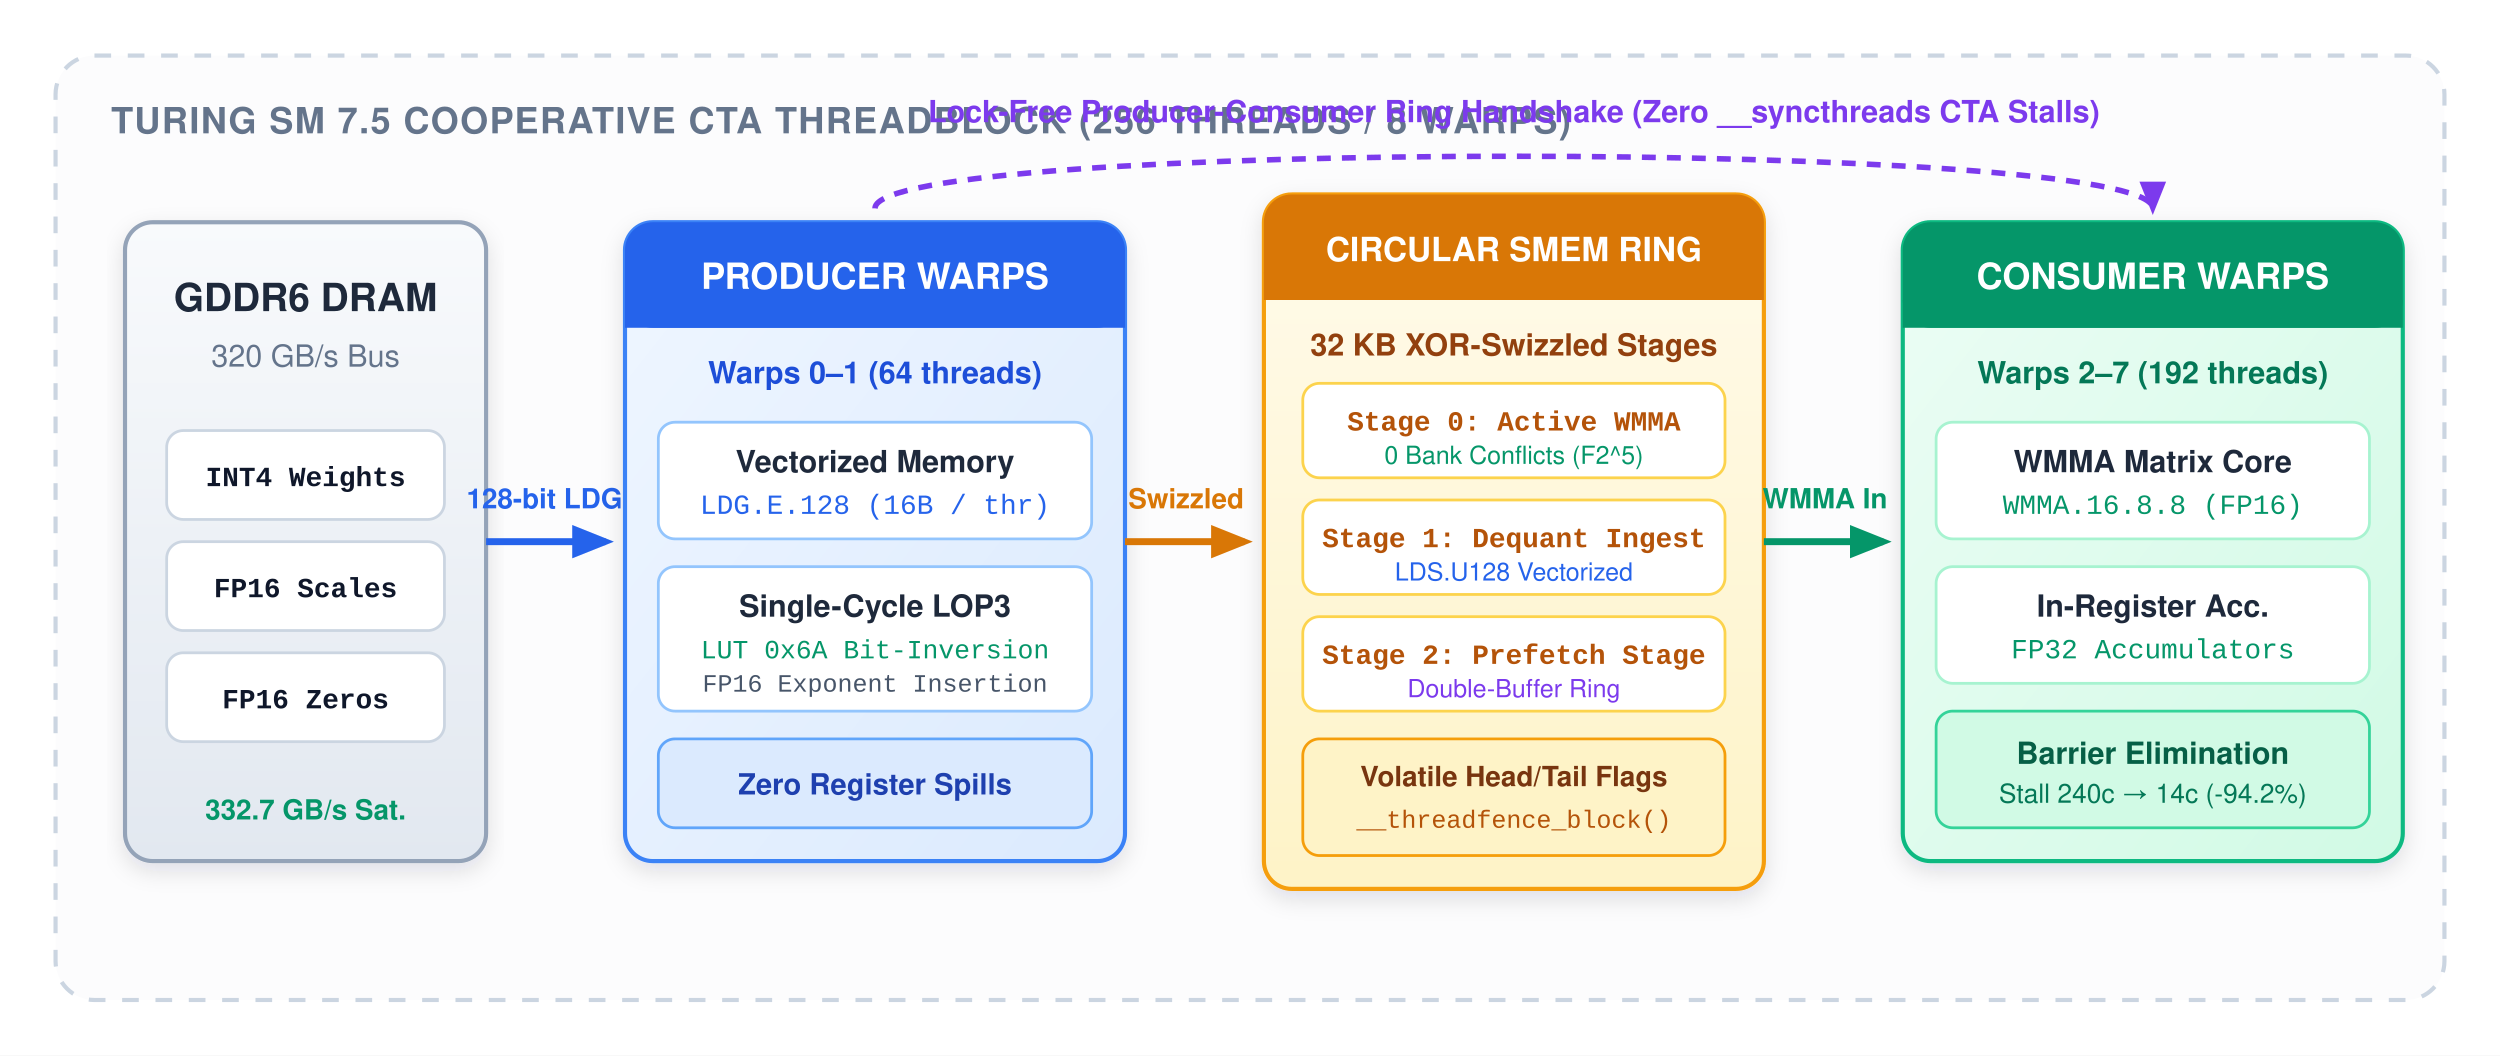
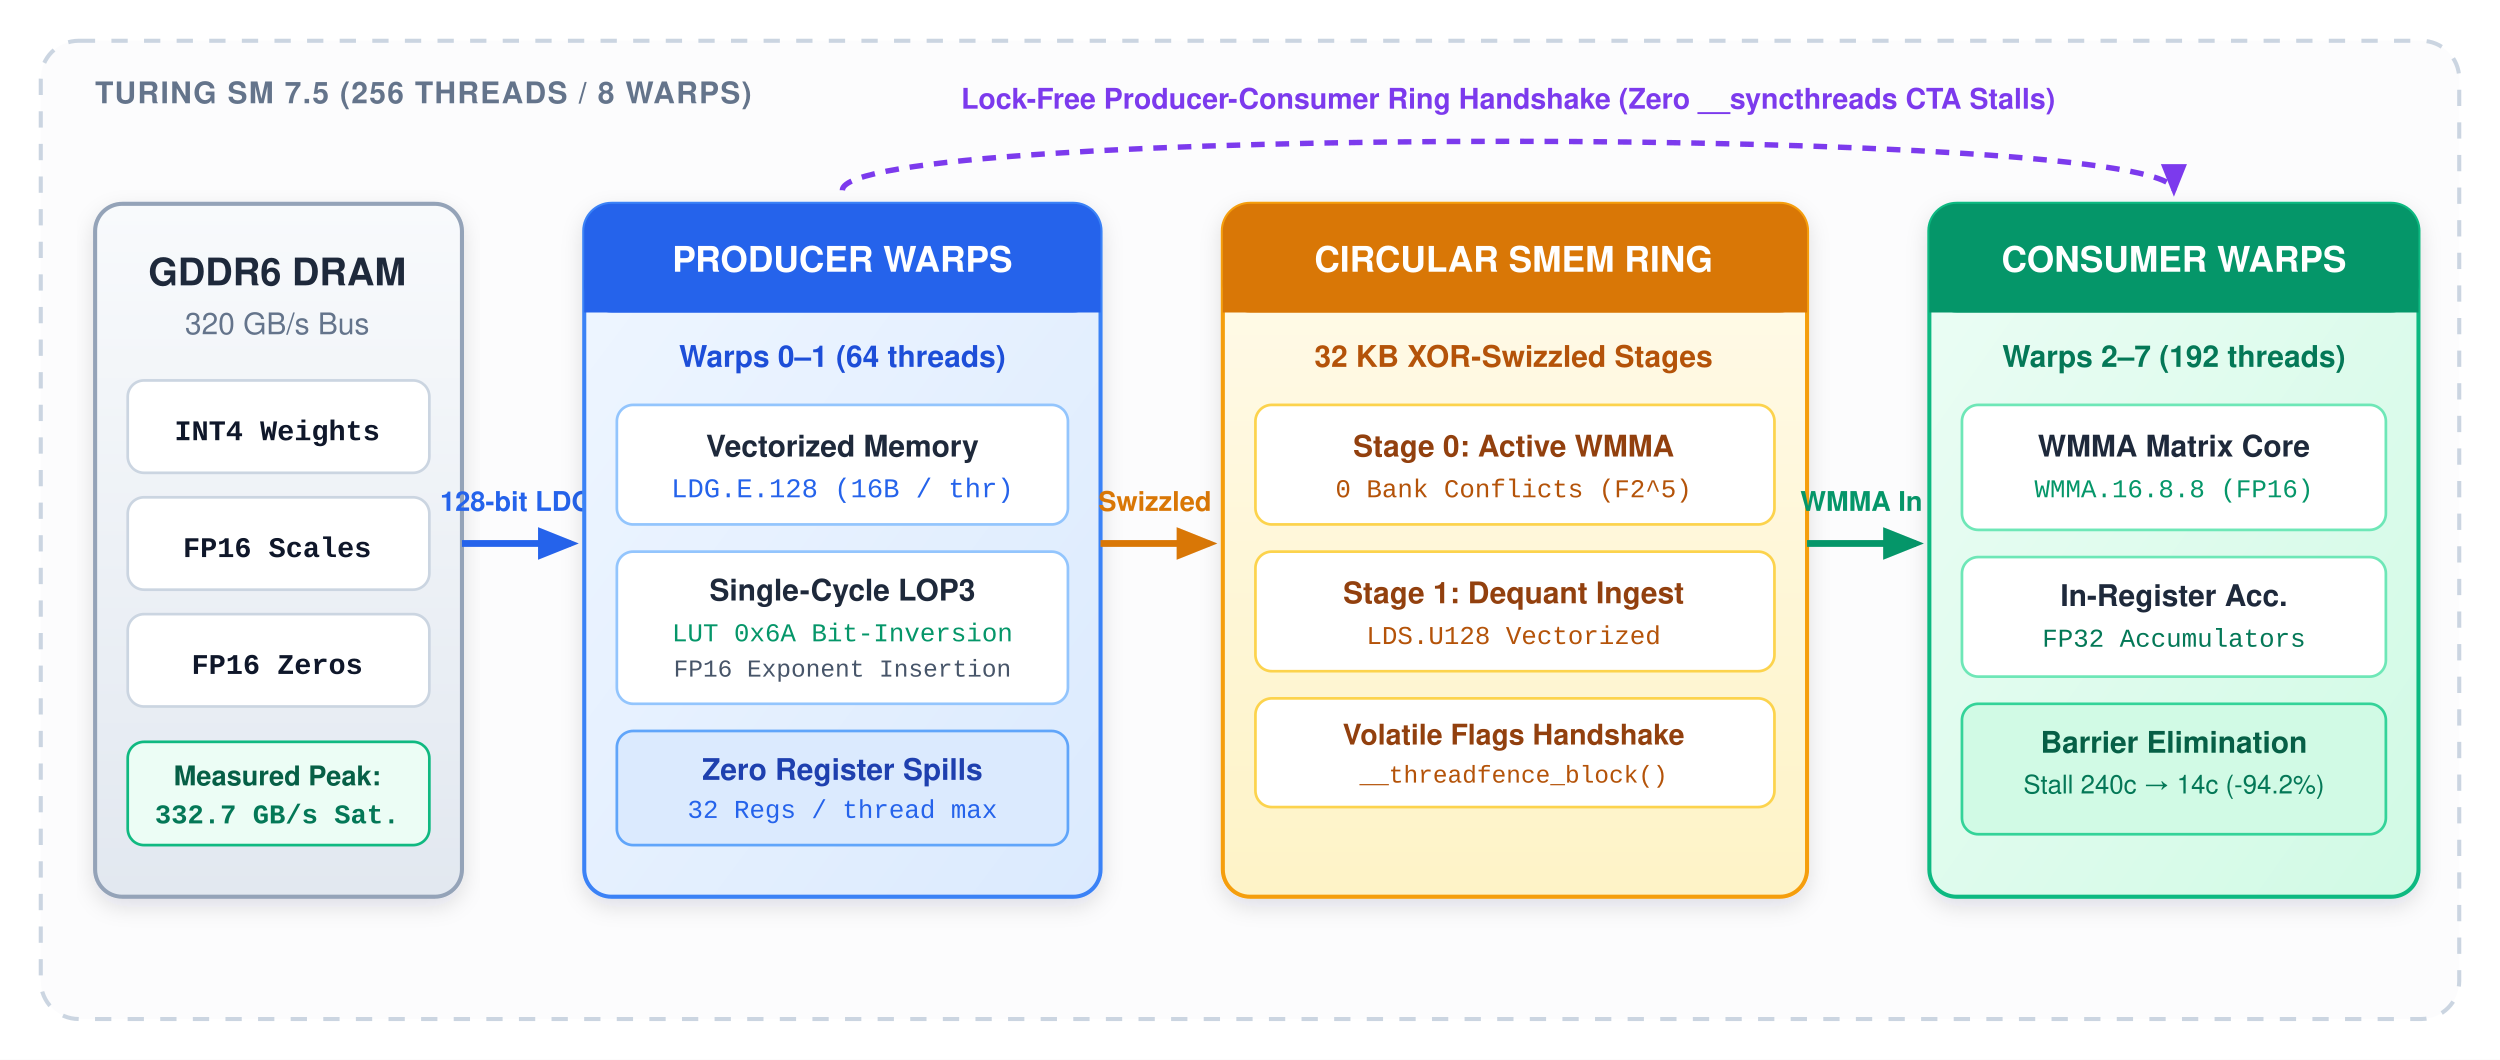
- <svg xmlns="http://www.w3.org/2000/svg" viewBox="0 0 900 380" width="900" height="380">
+ <svg xmlns="http://www.w3.org/2000/svg" viewBox="0 0 920 390" width="920" height="390">
  <defs>
    <filter id="shadow" x="-5%" y="-5%" width="110%" height="115%">
      <feDropShadow dx="0" dy="3" stdDeviation="4" flood-color="#0f172a" flood-opacity="0.12" />
    </filter>
    <marker id="arr-blue" viewBox="0 0 10 10" refX="8" refY="5" markerWidth="6" markerHeight="6" orient="auto-start-reverse">
      <path d="M 0 1 L 10 5 L 0 9 z" fill="#2563eb" />
    </marker>
    <marker id="arr-green" viewBox="0 0 10 10" refX="8" refY="5" markerWidth="6" markerHeight="6" orient="auto-start-reverse">
      <path d="M 0 1 L 10 5 L 0 9 z" fill="#059669" />
    </marker>
    <marker id="arr-purple" viewBox="0 0 10 10" refX="8" refY="5" markerWidth="6" markerHeight="6" orient="auto-start-reverse">
      <path d="M 0 1 L 10 5 L 0 9 z" fill="#7c3aed" />
    </marker>
    <marker id="arr-amber" viewBox="0 0 10 10" refX="8" refY="5" markerWidth="6" markerHeight="6" orient="auto-start-reverse">
      <path d="M 0 1 L 10 5 L 0 9 z" fill="#d97706" />
    </marker>
    <linearGradient id="dramGrad" x1="0%" y1="0%" x2="0%" y2="100%">
      <stop offset="0%" stop-color="#f8fafc" />
      <stop offset="100%" stop-color="#e2e8f0" />
    </linearGradient>
    <linearGradient id="producerGrad" x1="0%" y1="0%" x2="100%" y2="100%">
      <stop offset="0%" stop-color="#eff6ff" />
      <stop offset="100%" stop-color="#dbeafe" />
    </linearGradient>
    <linearGradient id="smemGrad" x1="0%" y1="0%" x2="0%" y2="100%">
      <stop offset="0%" stop-color="#fffbeb" />
      <stop offset="100%" stop-color="#fef3c7" />
    </linearGradient>
    <linearGradient id="consumerGrad" x1="0%" y1="0%" x2="100%" y2="100%">
      <stop offset="0%" stop-color="#ecfdf5" />
      <stop offset="100%" stop-color="#d1fae5" />
    </linearGradient>
  </defs>
-   <rect width="900" height="380" fill="#ffffff" />
-   <rect x="20" y="20" width="860" height="340" rx="14" fill="#fcfcfd" stroke="#cbd5e1" stroke-width="1.5" stroke-dasharray="6,6" />
-   <text x="40" y="48" font-family="'Helvetica Neue', Helvetica, Arial, sans-serif" font-size="13" font-weight="bold" fill="#64748b" letter-spacing="0.5">TURING SM 7.5 COOPERATIVE CTA THREADBLOCK (256 THREADS / 8 WARPS)</text>
-   <g transform="translate(45, 80)">
-     <rect width="130" height="230" rx="10" fill="url(#dramGrad)" stroke="#94a3b8" stroke-width="1.5" filter="url(#shadow)" />
-     <text x="65" y="32" font-family="'Helvetica Neue', Helvetica, Arial, sans-serif" font-size="14" font-weight="bold" text-anchor="middle" fill="#1e293b">GDDR6 DRAM</text>
-     <text x="65" y="52" font-family="'Helvetica Neue', Helvetica, Arial, sans-serif" font-size="11" text-anchor="middle" fill="#64748b">320 GB/s Bus</text>
-     <rect x="15" y="75" width="100" height="32" rx="6" fill="#ffffff" stroke="#cbd5e1" />
-     <text x="65" y="95" font-family="'Courier New', monospace" font-size="10" font-weight="bold" text-anchor="middle" fill="#0f172a">INT4 Weights</text>
-     <rect x="15" y="115" width="100" height="32" rx="6" fill="#ffffff" stroke="#cbd5e1" />
-     <text x="65" y="135" font-family="'Courier New', monospace" font-size="10" font-weight="bold" text-anchor="middle" fill="#0f172a">FP16 Scales</text>
-     <rect x="15" y="155" width="100" height="32" rx="6" fill="#ffffff" stroke="#cbd5e1" />
-     <text x="65" y="175" font-family="'Courier New', monospace" font-size="10" font-weight="bold" text-anchor="middle" fill="#0f172a">FP16 Zeros</text>
-     <text x="65" y="215" font-family="'Helvetica Neue', Helvetica, Arial, sans-serif" font-size="10" text-anchor="middle" fill="#059669" font-weight="600">332.7 GB/s Sat.</text>
+   <rect width="920" height="390" fill="#ffffff" />
+   <rect x="15" y="15" width="890" height="360" rx="14" fill="#fcfcfd" stroke="#cbd5e1" stroke-width="1.5" stroke-dasharray="6,6" />
+   <text x="35" y="38" font-family="'Helvetica Neue', Helvetica, Arial, sans-serif" font-size="11" font-weight="bold" fill="#64748b" letter-spacing="0.5">TURING SM 7.5 (256 THREADS / 8 WARPS)</text>
+   <g transform="translate(35, 75)">
+     <rect width="135" height="255" rx="10" fill="url(#dramGrad)" stroke="#94a3b8" stroke-width="1.5" filter="url(#shadow)" />
+     <text x="67" y="30" font-family="'Helvetica Neue', Helvetica, Arial, sans-serif" font-size="14" font-weight="bold" text-anchor="middle" fill="#1e293b">GDDR6 DRAM</text>
+     <text x="67" y="48" font-family="'Helvetica Neue', Helvetica, Arial, sans-serif" font-size="11" text-anchor="middle" fill="#64748b">320 GB/s Bus</text>
+     <rect x="12" y="65" width="111" height="34" rx="6" fill="#ffffff" stroke="#cbd5e1" />
+     <text x="67" y="87" font-family="'Courier New', monospace" font-size="10.5" font-weight="bold" text-anchor="middle" fill="#0f172a">INT4 Weights</text>
+     <rect x="12" y="108" width="111" height="34" rx="6" fill="#ffffff" stroke="#cbd5e1" />
+     <text x="67" y="130" font-family="'Courier New', monospace" font-size="10.5" font-weight="bold" text-anchor="middle" fill="#0f172a">FP16 Scales</text>
+     <rect x="12" y="151" width="111" height="34" rx="6" fill="#ffffff" stroke="#cbd5e1" />
+     <text x="67" y="173" font-family="'Courier New', monospace" font-size="10.5" font-weight="bold" text-anchor="middle" fill="#0f172a">FP16 Zeros</text>
+     <rect x="12" y="198" width="111" height="38" rx="6" fill="#ecfdf5" stroke="#10b981" />
+     <text x="67" y="214" font-family="'Helvetica Neue', Helvetica, Arial, sans-serif" font-size="10" text-anchor="middle" fill="#065f46" font-weight="bold">Measured Peak:</text>
+     <text x="67" y="228" font-family="'Courier New', monospace" font-size="10" text-anchor="middle" fill="#047857" font-weight="bold">332.7 GB/s Sat.</text>
  </g>
-   <path d="M 175 195 L 218 195" stroke="#2563eb" stroke-width="2.5" marker-end="url(#arr-blue)" />
-   <text x="196" y="183" font-family="'Helvetica Neue', Helvetica, Arial, sans-serif" font-size="10" font-weight="bold" text-anchor="middle" fill="#2563eb">128-bit LDG</text>
-   <g transform="translate(225, 80)">
-     <rect width="180" height="230" rx="10" fill="url(#producerGrad)" stroke="#3b82f6" stroke-width="1.5" filter="url(#shadow)" />
-     <rect x="0" y="0" width="180" height="38" rx="10" fill="#2563eb" />
-     <rect x="0" y="28" width="180" height="10" fill="#2563eb" />
-     <text x="90" y="24" font-family="'Helvetica Neue', Helvetica, Arial, sans-serif" font-size="13" font-weight="bold" text-anchor="middle" fill="#ffffff">PRODUCER WARPS</text>
-     <text x="90" y="58" font-family="'Helvetica Neue', Helvetica, Arial, sans-serif" font-size="11" font-weight="600" text-anchor="middle" fill="#1d4ed8">Warps 0–1 (64 threads)</text>
-     <rect x="12" y="72" width="156" height="42" rx="6" fill="#ffffff" stroke="#93c5fd" />
-     <text x="90" y="90" font-family="'Helvetica Neue', Helvetica, Arial, sans-serif" font-size="11" font-weight="bold" text-anchor="middle" fill="#1e293b">Vectorized Memory</text>
-     <text x="90" y="105" font-family="'Courier New', monospace" font-size="10" text-anchor="middle" fill="#2563eb">LDG.E.128 (16B / thr)</text>
-     <rect x="12" y="124" width="156" height="52" rx="6" fill="#ffffff" stroke="#93c5fd" />
-     <text x="90" y="142" font-family="'Helvetica Neue', Helvetica, Arial, sans-serif" font-size="11" font-weight="bold" text-anchor="middle" fill="#1e293b">Single-Cycle LOP3</text>
-     <text x="90" y="157" font-family="'Courier New', monospace" font-size="9.5" text-anchor="middle" fill="#059669">LUT 0x6A Bit-Inversion</text>
-     <text x="90" y="169" font-family="'Courier New', monospace" font-size="9" text-anchor="middle" fill="#475569">FP16 Exponent Insertion</text>
-     <rect x="12" y="186" width="156" height="32" rx="6" fill="#dbeafe" stroke="#60a5fa" />
-     <text x="90" y="206" font-family="'Helvetica Neue', Helvetica, Arial, sans-serif" font-size="10.5" font-weight="bold" text-anchor="middle" fill="#1e40af">Zero Register Spills</text>
+   <path d="M 170 200 L 210 200" stroke="#2563eb" stroke-width="2.5" marker-end="url(#arr-blue)" />
+   <text x="190" y="188" font-family="'Helvetica Neue', Helvetica, Arial, sans-serif" font-size="10" font-weight="bold" text-anchor="middle" fill="#2563eb">128-bit LDG</text>
+   <g transform="translate(215, 75)">
+     <rect width="190" height="255" rx="10" fill="url(#producerGrad)" stroke="#3b82f6" stroke-width="1.5" filter="url(#shadow)" />
+     <rect x="0" y="0" width="190" height="40" rx="10" fill="#2563eb" />
+     <rect x="0" y="28" width="190" height="12" fill="#2563eb" />
+     <text x="95" y="25" font-family="'Helvetica Neue', Helvetica, Arial, sans-serif" font-size="13" font-weight="bold" text-anchor="middle" fill="#ffffff">PRODUCER WARPS</text>
+     <text x="95" y="60" font-family="'Helvetica Neue', Helvetica, Arial, sans-serif" font-size="11" font-weight="600" text-anchor="middle" fill="#1d4ed8">Warps 0–1 (64 threads)</text>
+     <rect x="12" y="74" width="166" height="44" rx="6" fill="#ffffff" stroke="#93c5fd" />
+     <text x="95" y="93" font-family="'Helvetica Neue', Helvetica, Arial, sans-serif" font-size="11" font-weight="bold" text-anchor="middle" fill="#1e293b">Vectorized Memory</text>
+     <text x="95" y="108" font-family="'Courier New', monospace" font-size="10" text-anchor="middle" fill="#2563eb">LDG.E.128 (16B / thr)</text>
+     <rect x="12" y="128" width="166" height="56" rx="6" fill="#ffffff" stroke="#93c5fd" />
+     <text x="95" y="146" font-family="'Helvetica Neue', Helvetica, Arial, sans-serif" font-size="11" font-weight="bold" text-anchor="middle" fill="#1e293b">Single-Cycle LOP3</text>
+     <text x="95" y="161" font-family="'Courier New', monospace" font-size="9.5" text-anchor="middle" fill="#059669">LUT 0x6A Bit-Inversion</text>
+     <text x="95" y="174" font-family="'Courier New', monospace" font-size="9" text-anchor="middle" fill="#475569">FP16 Exponent Insertion</text>
+     <rect x="12" y="194" width="166" height="42" rx="6" fill="#dbeafe" stroke="#60a5fa" />
+     <text x="95" y="212" font-family="'Helvetica Neue', Helvetica, Arial, sans-serif" font-size="11" font-weight="bold" text-anchor="middle" fill="#1e40af">Zero Register Spills</text>
+     <text x="95" y="226" font-family="'Courier New', monospace" font-size="9.5" text-anchor="middle" fill="#2563eb">32 Regs / thread max</text>
  </g>
-   <path d="M 405 195 L 448 195" stroke="#d97706" stroke-width="2.5" marker-end="url(#arr-amber)" />
-   <text x="427" y="183" font-family="'Helvetica Neue', Helvetica, Arial, sans-serif" font-size="10" font-weight="bold" text-anchor="middle" fill="#d97706">Swizzled</text>
-   <g transform="translate(455, 70)">
-     <rect width="180" height="250" rx="10" fill="url(#smemGrad)" stroke="#f59e0b" stroke-width="1.5" filter="url(#shadow)" />
-     <rect x="0" y="0" width="180" height="38" rx="10" fill="#d97706" />
-     <rect x="0" y="28" width="180" height="10" fill="#d97706" />
-     <text x="90" y="24" font-family="'Helvetica Neue', Helvetica, Arial, sans-serif" font-size="12" font-weight="bold" text-anchor="middle" fill="#ffffff">CIRCULAR SMEM RING</text>
-     <text x="90" y="58" font-family="'Helvetica Neue', Helvetica, Arial, sans-serif" font-size="11" font-weight="bold" text-anchor="middle" fill="#92400e">32 KB XOR-Swizzled Stages</text>
-     <rect x="14" y="68" width="152" height="34" rx="6" fill="#ffffff" stroke="#fcd34d" />
-     <text x="90" y="85" font-family="'Courier New', monospace" font-size="10" font-weight="bold" text-anchor="middle" fill="#b45309">Stage 0: Active WMMA</text>
-     <text x="90" y="97" font-family="'Helvetica Neue', Helvetica, Arial, sans-serif" font-size="9" text-anchor="middle" fill="#059669">0 Bank Conflicts (F2^5)</text>
-     <rect x="14" y="110" width="152" height="34" rx="6" fill="#ffffff" stroke="#fcd34d" />
-     <text x="90" y="127" font-family="'Courier New', monospace" font-size="10" font-weight="bold" text-anchor="middle" fill="#b45309">Stage 1: Dequant Ingest</text>
-     <text x="90" y="139" font-family="'Helvetica Neue', Helvetica, Arial, sans-serif" font-size="9" text-anchor="middle" fill="#2563eb">LDS.U128 Vectorized</text>
-     <rect x="14" y="152" width="152" height="34" rx="6" fill="#ffffff" stroke="#fcd34d" />
-     <text x="90" y="169" font-family="'Courier New', monospace" font-size="10" font-weight="bold" text-anchor="middle" fill="#b45309">Stage 2: Prefetch Stage</text>
-     <text x="90" y="181" font-family="'Helvetica Neue', Helvetica, Arial, sans-serif" font-size="9" text-anchor="middle" fill="#7c3aed">Double-Buffer Ring</text>
-     <rect x="14" y="196" width="152" height="42" rx="6" fill="#fef3c7" stroke="#f59e0b" />
-     <text x="90" y="213" font-family="'Helvetica Neue', Helvetica, Arial, sans-serif" font-size="10" font-weight="bold" text-anchor="middle" fill="#78350f">Volatile Head/Tail Flags</text>
-     <text x="90" y="228" font-family="'Courier New', monospace" font-size="9" text-anchor="middle" fill="#b45309">__threadfence_block()</text>
+   <path d="M 405 200 L 445 200" stroke="#d97706" stroke-width="2.5" marker-end="url(#arr-amber)" />
+   <text x="425" y="188" font-family="'Helvetica Neue', Helvetica, Arial, sans-serif" font-size="10" font-weight="bold" text-anchor="middle" fill="#d97706">Swizzled</text>
+   <g transform="translate(450, 75)">
+     <rect width="215" height="255" rx="10" fill="url(#smemGrad)" stroke="#f59e0b" stroke-width="1.5" filter="url(#shadow)" />
+     <rect x="0" y="0" width="215" height="40" rx="10" fill="#d97706" />
+     <rect x="0" y="28" width="215" height="12" fill="#d97706" />
+     <text x="107" y="25" font-family="'Helvetica Neue', Helvetica, Arial, sans-serif" font-size="13" font-weight="bold" text-anchor="middle" fill="#ffffff">CIRCULAR SMEM RING</text>
+     <text x="107" y="60" font-family="'Helvetica Neue', Helvetica, Arial, sans-serif" font-size="11" font-weight="600" text-anchor="middle" fill="#b45309">32 KB XOR-Swizzled Stages</text>
+     <rect x="12" y="74" width="191" height="44" rx="6" fill="#ffffff" stroke="#fcd34d" />
+     <text x="107" y="93" font-family="'Helvetica Neue', Helvetica, Arial, sans-serif" font-size="11" font-weight="bold" text-anchor="middle" fill="#92400e">Stage 0: Active WMMA</text>
+     <text x="107" y="108" font-family="'Courier New', monospace" font-size="9.5" text-anchor="middle" fill="#b45309">0 Bank Conflicts (F2^5)</text>
+     <rect x="12" y="128" width="191" height="44" rx="6" fill="#ffffff" stroke="#fcd34d" />
+     <text x="107" y="147" font-family="'Helvetica Neue', Helvetica, Arial, sans-serif" font-size="11" font-weight="bold" text-anchor="middle" fill="#92400e">Stage 1: Dequant Ingest</text>
+     <text x="107" y="162" font-family="'Courier New', monospace" font-size="9.5" text-anchor="middle" fill="#b45309">LDS.U128 Vectorized</text>
+     <rect x="12" y="182" width="191" height="40" rx="6" fill="#ffffff" stroke="#fcd34d" />
+     <text x="107" y="199" font-family="'Helvetica Neue', Helvetica, Arial, sans-serif" font-size="10.5" font-weight="bold" text-anchor="middle" fill="#92400e">Volatile Flags Handshake</text>
+     <text x="107" y="213" font-family="'Courier New', monospace" font-size="9" text-anchor="middle" fill="#b45309">__threadfence_block()</text>
  </g>
-   <path d="M 635 195 L 678 195" stroke="#059669" stroke-width="2.5" marker-end="url(#arr-green)" />
-   <text x="657" y="183" font-family="'Helvetica Neue', Helvetica, Arial, sans-serif" font-size="10" font-weight="bold" text-anchor="middle" fill="#059669">WMMA In</text>
-   <g transform="translate(685, 80)">
-     <rect width="180" height="230" rx="10" fill="url(#consumerGrad)" stroke="#10b981" stroke-width="1.5" filter="url(#shadow)" />
-     <rect x="0" y="0" width="180" height="38" rx="10" fill="#059669" />
-     <rect x="0" y="28" width="180" height="10" fill="#059669" />
-     <text x="90" y="24" font-family="'Helvetica Neue', Helvetica, Arial, sans-serif" font-size="13" font-weight="bold" text-anchor="middle" fill="#ffffff">CONSUMER WARPS</text>
-     <text x="90" y="58" font-family="'Helvetica Neue', Helvetica, Arial, sans-serif" font-size="11" font-weight="600" text-anchor="middle" fill="#047857">Warps 2–7 (192 threads)</text>
-     <rect x="12" y="72" width="156" height="42" rx="6" fill="#ffffff" stroke="#a7f3d0" />
-     <text x="90" y="90" font-family="'Helvetica Neue', Helvetica, Arial, sans-serif" font-size="11" font-weight="bold" text-anchor="middle" fill="#1e293b">WMMA Matrix Core</text>
-     <text x="90" y="105" font-family="'Courier New', monospace" font-size="10" text-anchor="middle" fill="#059669">WMMA.16.8.8 (FP16)</text>
-     <rect x="12" y="124" width="156" height="42" rx="6" fill="#ffffff" stroke="#a7f3d0" />
-     <text x="90" y="142" font-family="'Helvetica Neue', Helvetica, Arial, sans-serif" font-size="11" font-weight="bold" text-anchor="middle" fill="#1e293b">In-Register Acc.</text>
-     <text x="90" y="157" font-family="'Courier New', monospace" font-size="10" text-anchor="middle" fill="#059669">FP32 Accumulators</text>
-     <rect x="12" y="176" width="156" height="42" rx="6" fill="#d1fae5" stroke="#34d399" />
-     <text x="90" y="195" font-family="'Helvetica Neue', Helvetica, Arial, sans-serif" font-size="11" font-weight="bold" text-anchor="middle" fill="#065f46">Barrier Elimination</text>
-     <text x="90" y="209" font-family="'Helvetica Neue', Helvetica, Arial, sans-serif" font-size="9.5" text-anchor="middle" fill="#047857">Stall 240c → 14c (-94.2%)</text>
+   <path d="M 665 200 L 705 200" stroke="#059669" stroke-width="2.5" marker-end="url(#arr-green)" />
+   <text x="685" y="188" font-family="'Helvetica Neue', Helvetica, Arial, sans-serif" font-size="10" font-weight="bold" text-anchor="middle" fill="#059669">WMMA In</text>
+   <g transform="translate(710, 75)">
+     <rect width="180" height="255" rx="10" fill="url(#consumerGrad)" stroke="#10b981" stroke-width="1.5" filter="url(#shadow)" />
+     <rect x="0" y="0" width="180" height="40" rx="10" fill="#059669" />
+     <rect x="0" y="28" width="180" height="12" fill="#059669" />
+     <text x="90" y="25" font-family="'Helvetica Neue', Helvetica, Arial, sans-serif" font-size="13" font-weight="bold" text-anchor="middle" fill="#ffffff">CONSUMER WARPS</text>
+     <text x="90" y="60" font-family="'Helvetica Neue', Helvetica, Arial, sans-serif" font-size="11" font-weight="600" text-anchor="middle" fill="#047857">Warps 2–7 (192 threads)</text>
+     <rect x="12" y="74" width="156" height="46" rx="6" fill="#ffffff" stroke="#6ee7b7" />
+     <text x="90" y="93" font-family="'Helvetica Neue', Helvetica, Arial, sans-serif" font-size="11" font-weight="bold" text-anchor="middle" fill="#1e293b">WMMA Matrix Core</text>
+     <text x="90" y="108" font-family="'Courier New', monospace" font-size="9.5" text-anchor="middle" fill="#059669">WMMA.16.8.8 (FP16)</text>
+     <rect x="12" y="130" width="156" height="44" rx="6" fill="#ffffff" stroke="#6ee7b7" />
+     <text x="90" y="148" font-family="'Helvetica Neue', Helvetica, Arial, sans-serif" font-size="11" font-weight="bold" text-anchor="middle" fill="#1e293b">In-Register Acc.</text>
+     <text x="90" y="163" font-family="'Courier New', monospace" font-size="9.5" text-anchor="middle" fill="#047857">FP32 Accumulators</text>
+     <rect x="12" y="184" width="156" height="48" rx="6" fill="#d1fae5" stroke="#34d399" />
+     <text x="90" y="202" font-family="'Helvetica Neue', Helvetica, Arial, sans-serif" font-size="11" font-weight="bold" text-anchor="middle" fill="#065f46">Barrier Elimination</text>
+     <text x="90" y="217" font-family="'Helvetica Neue', Helvetica, Arial, sans-serif" font-size="9.5" text-anchor="middle" fill="#047857">Stall 240c → 14c (-94.2%)</text>
  </g>
-   <path d="M 315 75 C 315 50, 775 50, 775 75" fill="none" stroke="#7c3aed" stroke-width="2" stroke-dasharray="5,4" marker-end="url(#arr-purple)" />
-   <text x="545" y="44" font-family="'Helvetica Neue', Helvetica, Arial, sans-serif" font-size="11" font-weight="bold" text-anchor="middle" fill="#7c3aed">Lock-Free Producer-Consumer Ring Handshake (Zero __syncthreads CTA Stalls)</text>
+   <path d="M 310 70 C 310 46, 800 46, 800 70" fill="none" stroke="#7c3aed" stroke-width="2" stroke-dasharray="5,4" marker-end="url(#arr-purple)" />
+   <text x="555" y="40" font-family="'Helvetica Neue', Helvetica, Arial, sans-serif" font-size="10.5" font-weight="bold" text-anchor="middle" fill="#7c3aed">Lock-Free Producer-Consumer Ring Handshake (Zero __syncthreads CTA Stalls)</text>
</svg>
